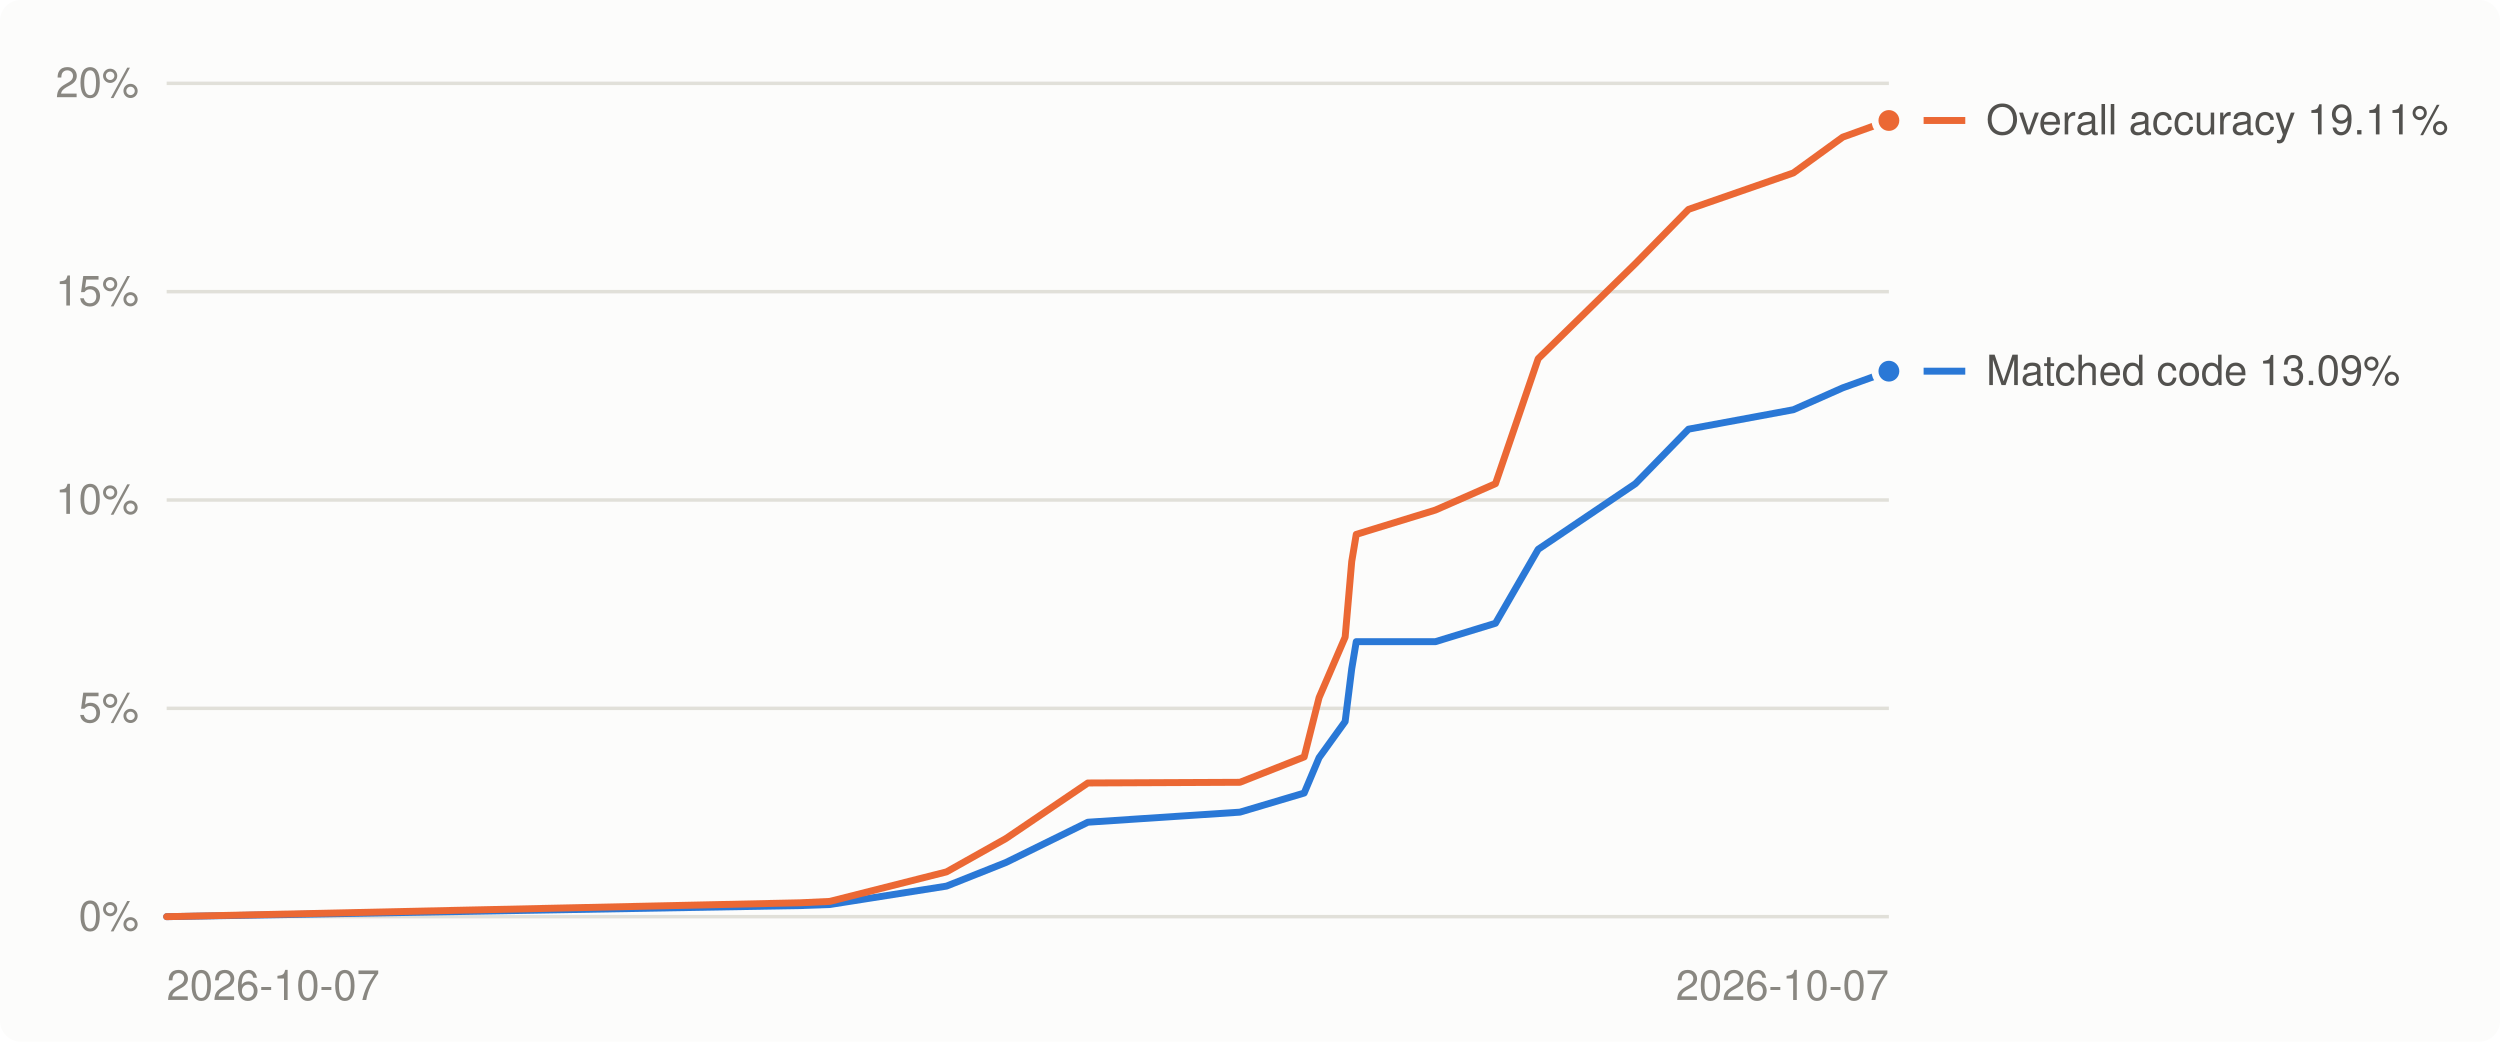
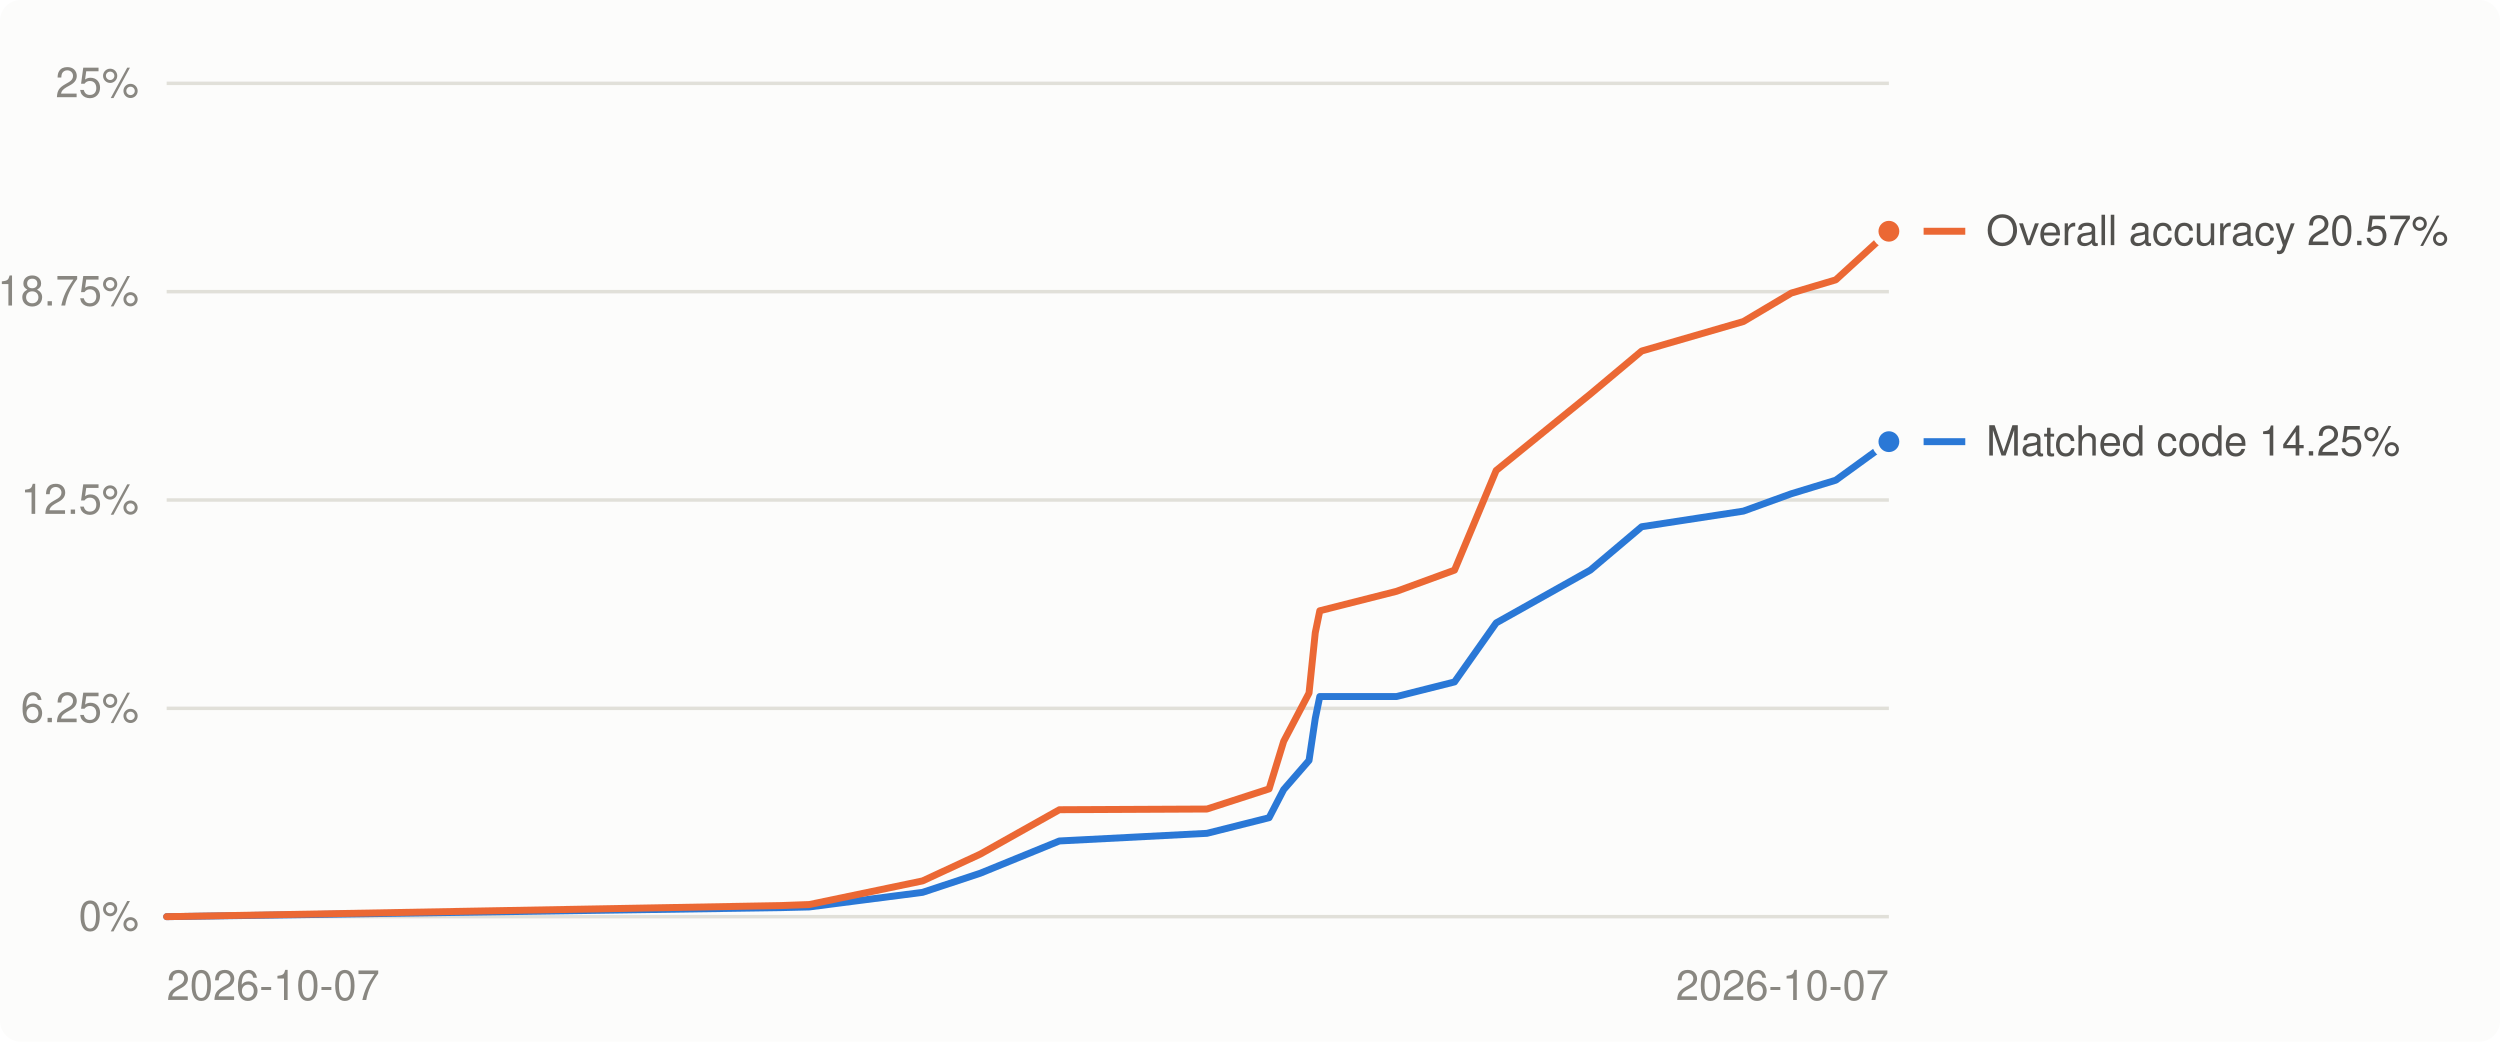
<svg xmlns="http://www.w3.org/2000/svg" viewBox="0 0 720 300" width="720" height="300" role="img" aria-label="Decompilation progress over time">
  <style>
.bg{fill:#fcfcfb}.grid{stroke:#e1e0d9}.muted{fill:#898781}.lbl{fill:#52514e}.ln0{stroke:#2a78d6}.dot0{fill:#2a78d6;stroke:#fcfcfb}.ln1{stroke:#eb6834}.dot1{fill:#eb6834;stroke:#fcfcfb}
@media (prefers-color-scheme: dark){.bg{fill:#1a1a19}.grid{stroke:#2c2c2a}.muted{fill:#898781}.lbl{fill:#c3c2b7}.ln0{stroke:#3987e5}.dot0{fill:#3987e5;stroke:#1a1a19}.ln1{stroke:#d95926}.dot1{fill:#d95926;stroke:#1a1a19}}
text{font:12px -apple-system,BlinkMacSystemFont,'Segoe UI',Helvetica,Arial,sans-serif}
</style>
  <rect class="bg" width="720" height="300" rx="6" />
  <line x1="48" x2="544" y1="264.0" y2="264.0" class="grid" stroke-width="1" />
  <text x="40" y="268.0" class="muted" text-anchor="end">0%</text>
  <line x1="48" x2="544" y1="204.0" y2="204.0" class="grid" stroke-width="1" />
-   <text x="40" y="208.0" class="muted" text-anchor="end">5%</text>
+   <text x="40" y="208.0" class="muted" text-anchor="end">6.25%</text>
  <line x1="48" x2="544" y1="144.0" y2="144.0" class="grid" stroke-width="1" />
-   <text x="40" y="148.0" class="muted" text-anchor="end">10%</text>
+   <text x="40" y="148.0" class="muted" text-anchor="end">12.5%</text>
  <line x1="48" x2="544" y1="84.0" y2="84.0" class="grid" stroke-width="1" />
-   <text x="40" y="88.0" class="muted" text-anchor="end">15%</text>
+   <text x="40" y="88.0" class="muted" text-anchor="end">18.75%</text>
  <line x1="48" x2="544" y1="24.0" y2="24.0" class="grid" stroke-width="1" />
-   <text x="40" y="28.0" class="muted" text-anchor="end">20%</text>
+   <text x="40" y="28.0" class="muted" text-anchor="end">25%</text>
  <text class="muted" x="48.0" y="288" text-anchor="start">2026-10-07</text>
  <text class="muted" x="544.0" y="288" text-anchor="end">2026-10-07</text>
-   <polyline points="48.0,264.0 230.5,260.8 239.0,260.5 272.6,255.2 289.7,248.4 313.3,236.8 357.1,233.9 375.6,228.4 379.9,218.2 387.4,207.8 389.3,192.6 390.6,184.8 413.4,184.8 430.7,179.5 443.0,158.2 471.0,139.3 486.3,123.6 516.5,118.0 530.7,111.7 544.0,106.9" fill="none" class="ln0" stroke-width="2" stroke-linejoin="round" stroke-linecap="round" />
-   <polyline points="48.0,264.0 230.5,260.0 239.0,259.6 272.6,251.1 289.7,241.5 313.3,225.5 357.1,225.3 375.6,218.0 379.9,200.9 387.4,183.5 389.3,161.7 390.6,153.9 413.4,146.9 430.7,139.3 443.0,103.3 471.0,75.9 486.3,60.3 516.5,49.8 530.7,39.5 544.0,34.7" fill="none" class="ln1" stroke-width="2" stroke-linejoin="round" stroke-linecap="round" />
-   <circle cx="544.0" cy="106.9" r="4" class="dot0" stroke-width="2" />
-   <circle cx="544.0" cy="34.7" r="4" class="dot1" stroke-width="2" />
-   <line x1="554" x2="566" y1="106.9" y2="106.9" class="ln0" stroke-width="2" />
-   <text class="lbl" x="572" y="110.9">Matched code 13.09%</text>
-   <line x1="554" x2="566" y1="34.7" y2="34.7" class="ln1" stroke-width="2" />
-   <text class="lbl" x="572" y="38.7">Overall accuracy 19.11%</text>
+   <polyline points="48.0,264.0 224.9,261.4 233.1,261.2 265.7,257.0 282.3,251.5 305.1,242.2 347.6,240.0 365.5,235.5 369.7,227.4 377.0,219.0 378.8,206.9 380.1,200.6 402.2,200.6 418.9,196.4 430.9,179.4 458.0,164.2 472.8,151.7 502.1,147.2 515.9,142.2 528.7,138.3 544.0,127.2" fill="none" class="ln0" stroke-width="2" stroke-linejoin="round" stroke-linecap="round" />
+   <polyline points="48.0,264.0 224.9,260.8 233.1,260.5 265.7,253.7 282.3,246.0 305.1,233.2 347.6,233.0 365.5,227.2 369.7,213.5 377.0,199.6 378.8,182.2 380.1,175.9 402.2,170.3 418.9,164.2 430.9,135.5 458.0,113.5 472.8,101.1 502.1,92.6 515.9,84.4 528.7,80.6 544.0,66.6" fill="none" class="ln1" stroke-width="2" stroke-linejoin="round" stroke-linecap="round" />
+   <circle cx="544.0" cy="127.2" r="4" class="dot0" stroke-width="2" />
+   <circle cx="544.0" cy="66.6" r="4" class="dot1" stroke-width="2" />
+   <line x1="554" x2="566" y1="127.2" y2="127.2" class="ln0" stroke-width="2" />
+   <text class="lbl" x="572" y="131.2">Matched code 14.25%</text>
+   <line x1="554" x2="566" y1="66.6" y2="66.6" class="ln1" stroke-width="2" />
+   <text class="lbl" x="572" y="70.6">Overall accuracy 20.57%</text>
</svg>
